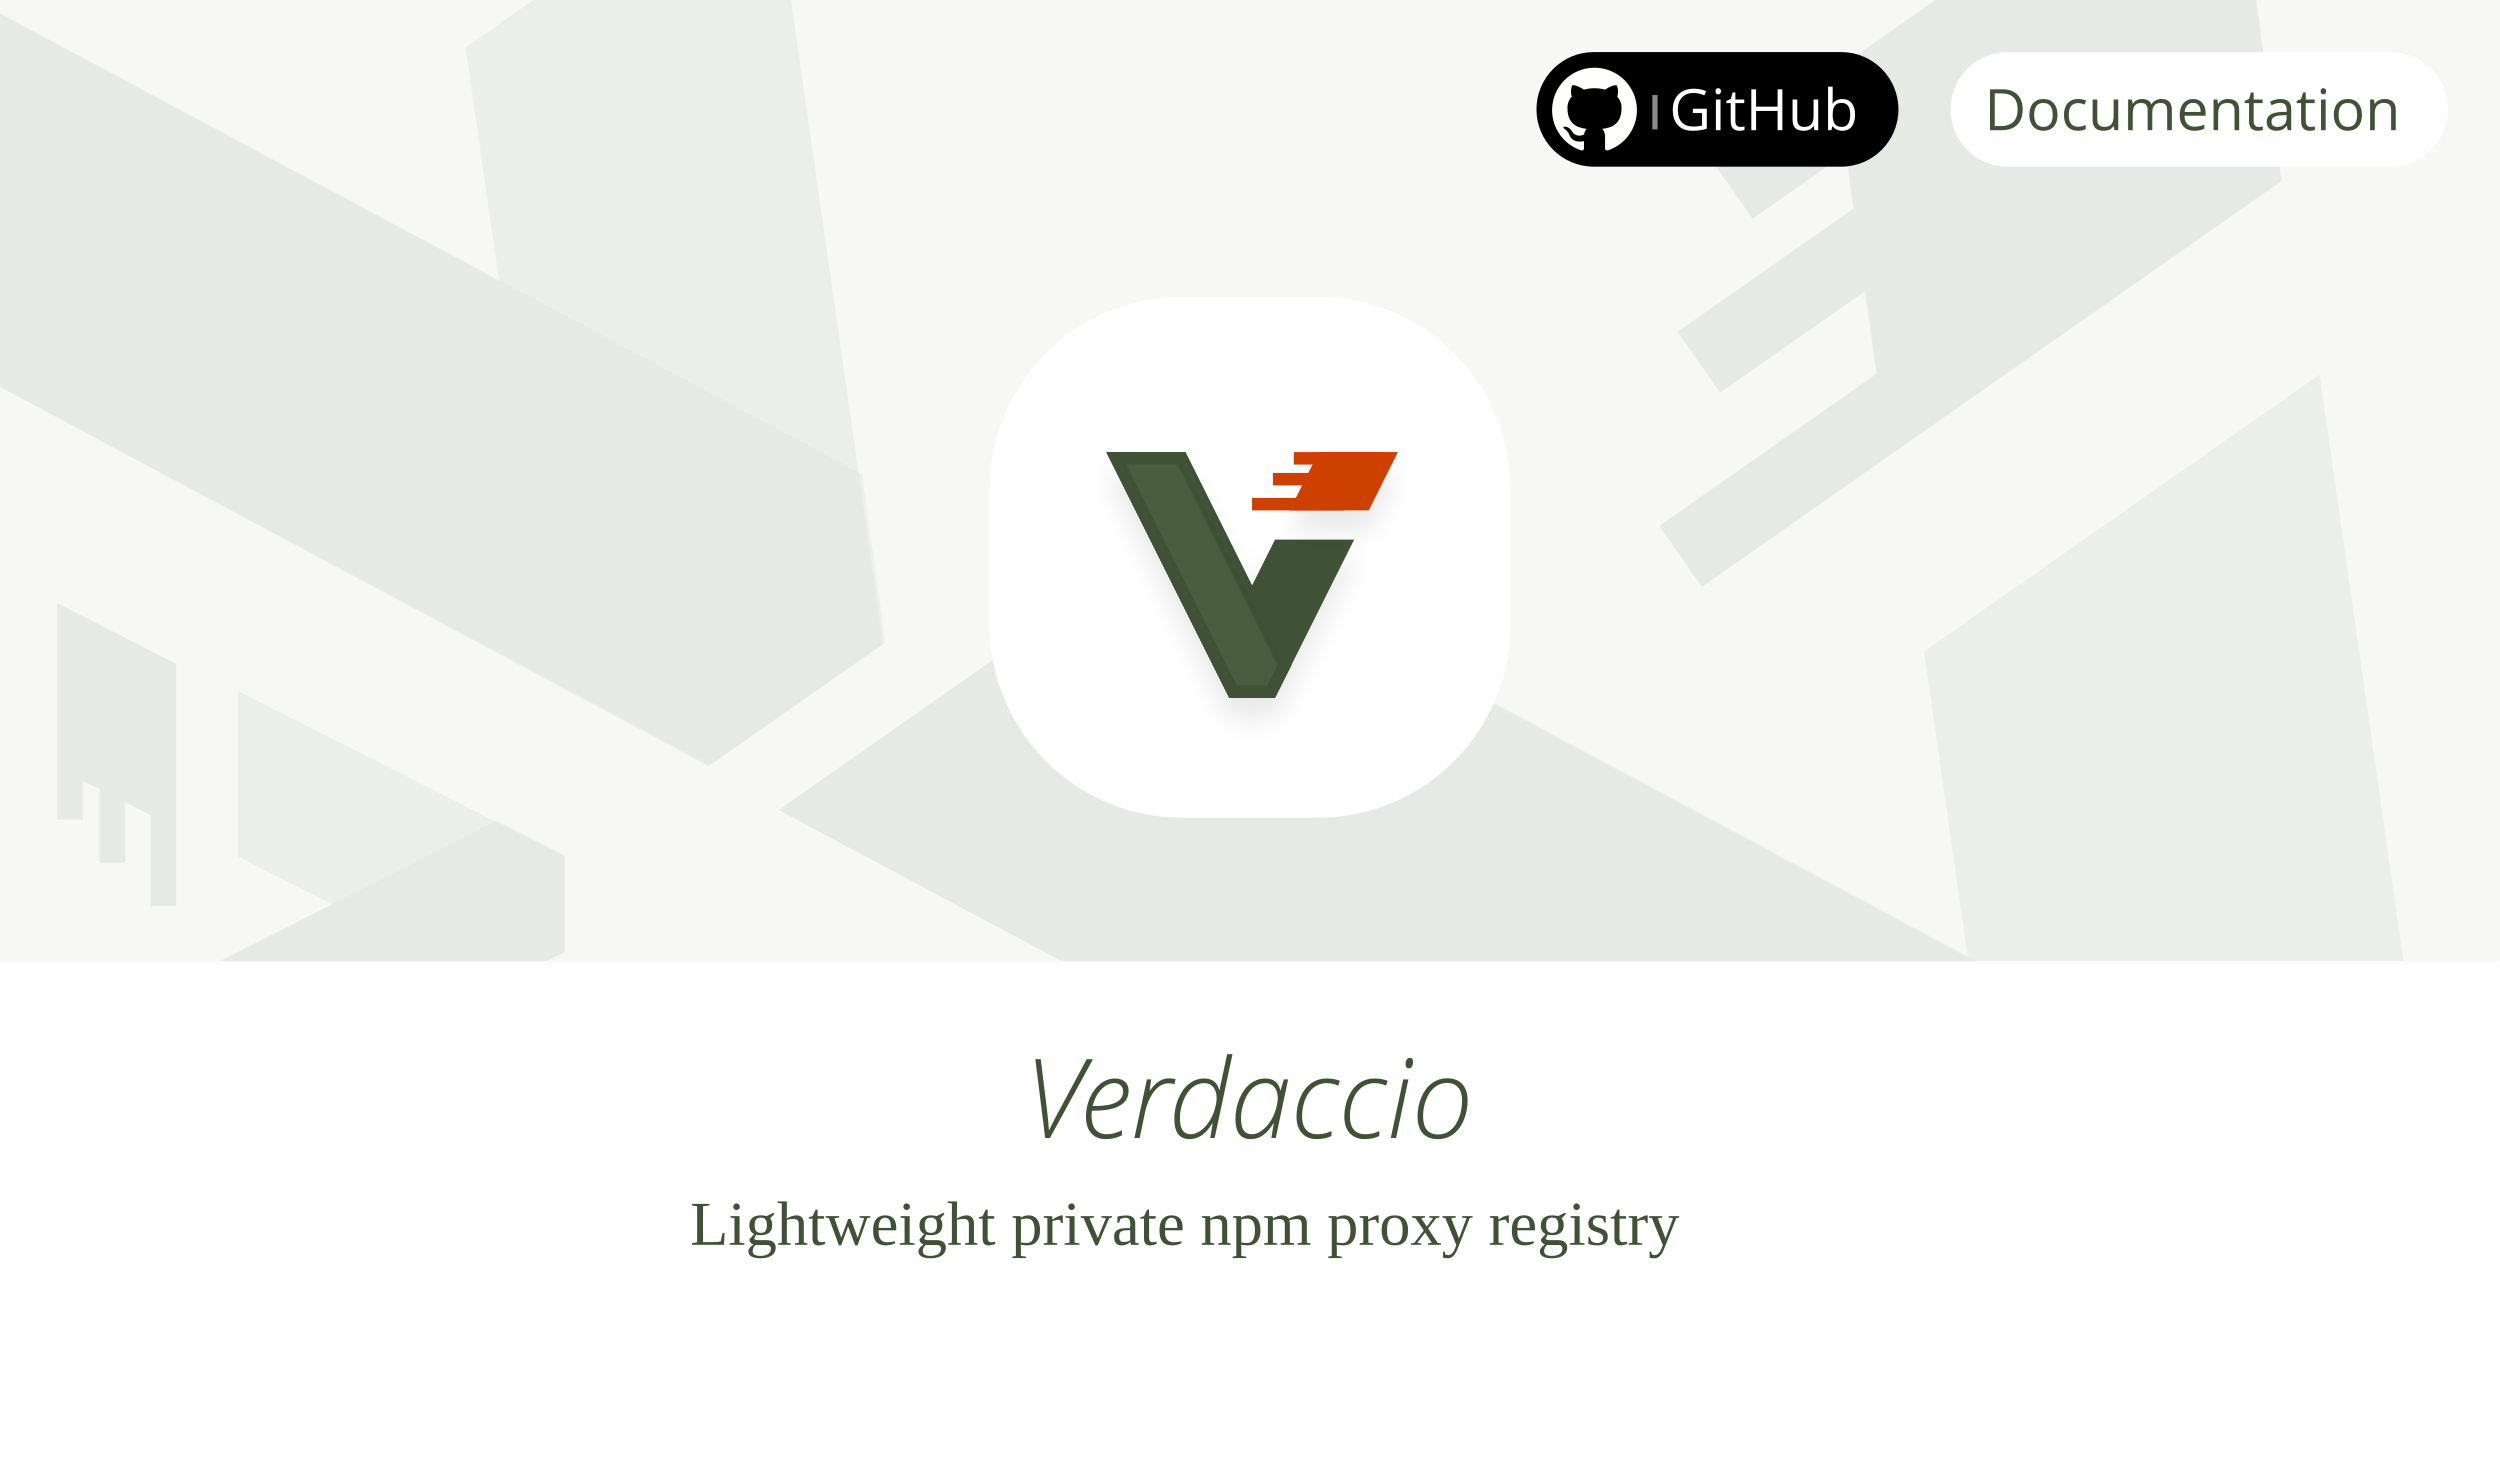
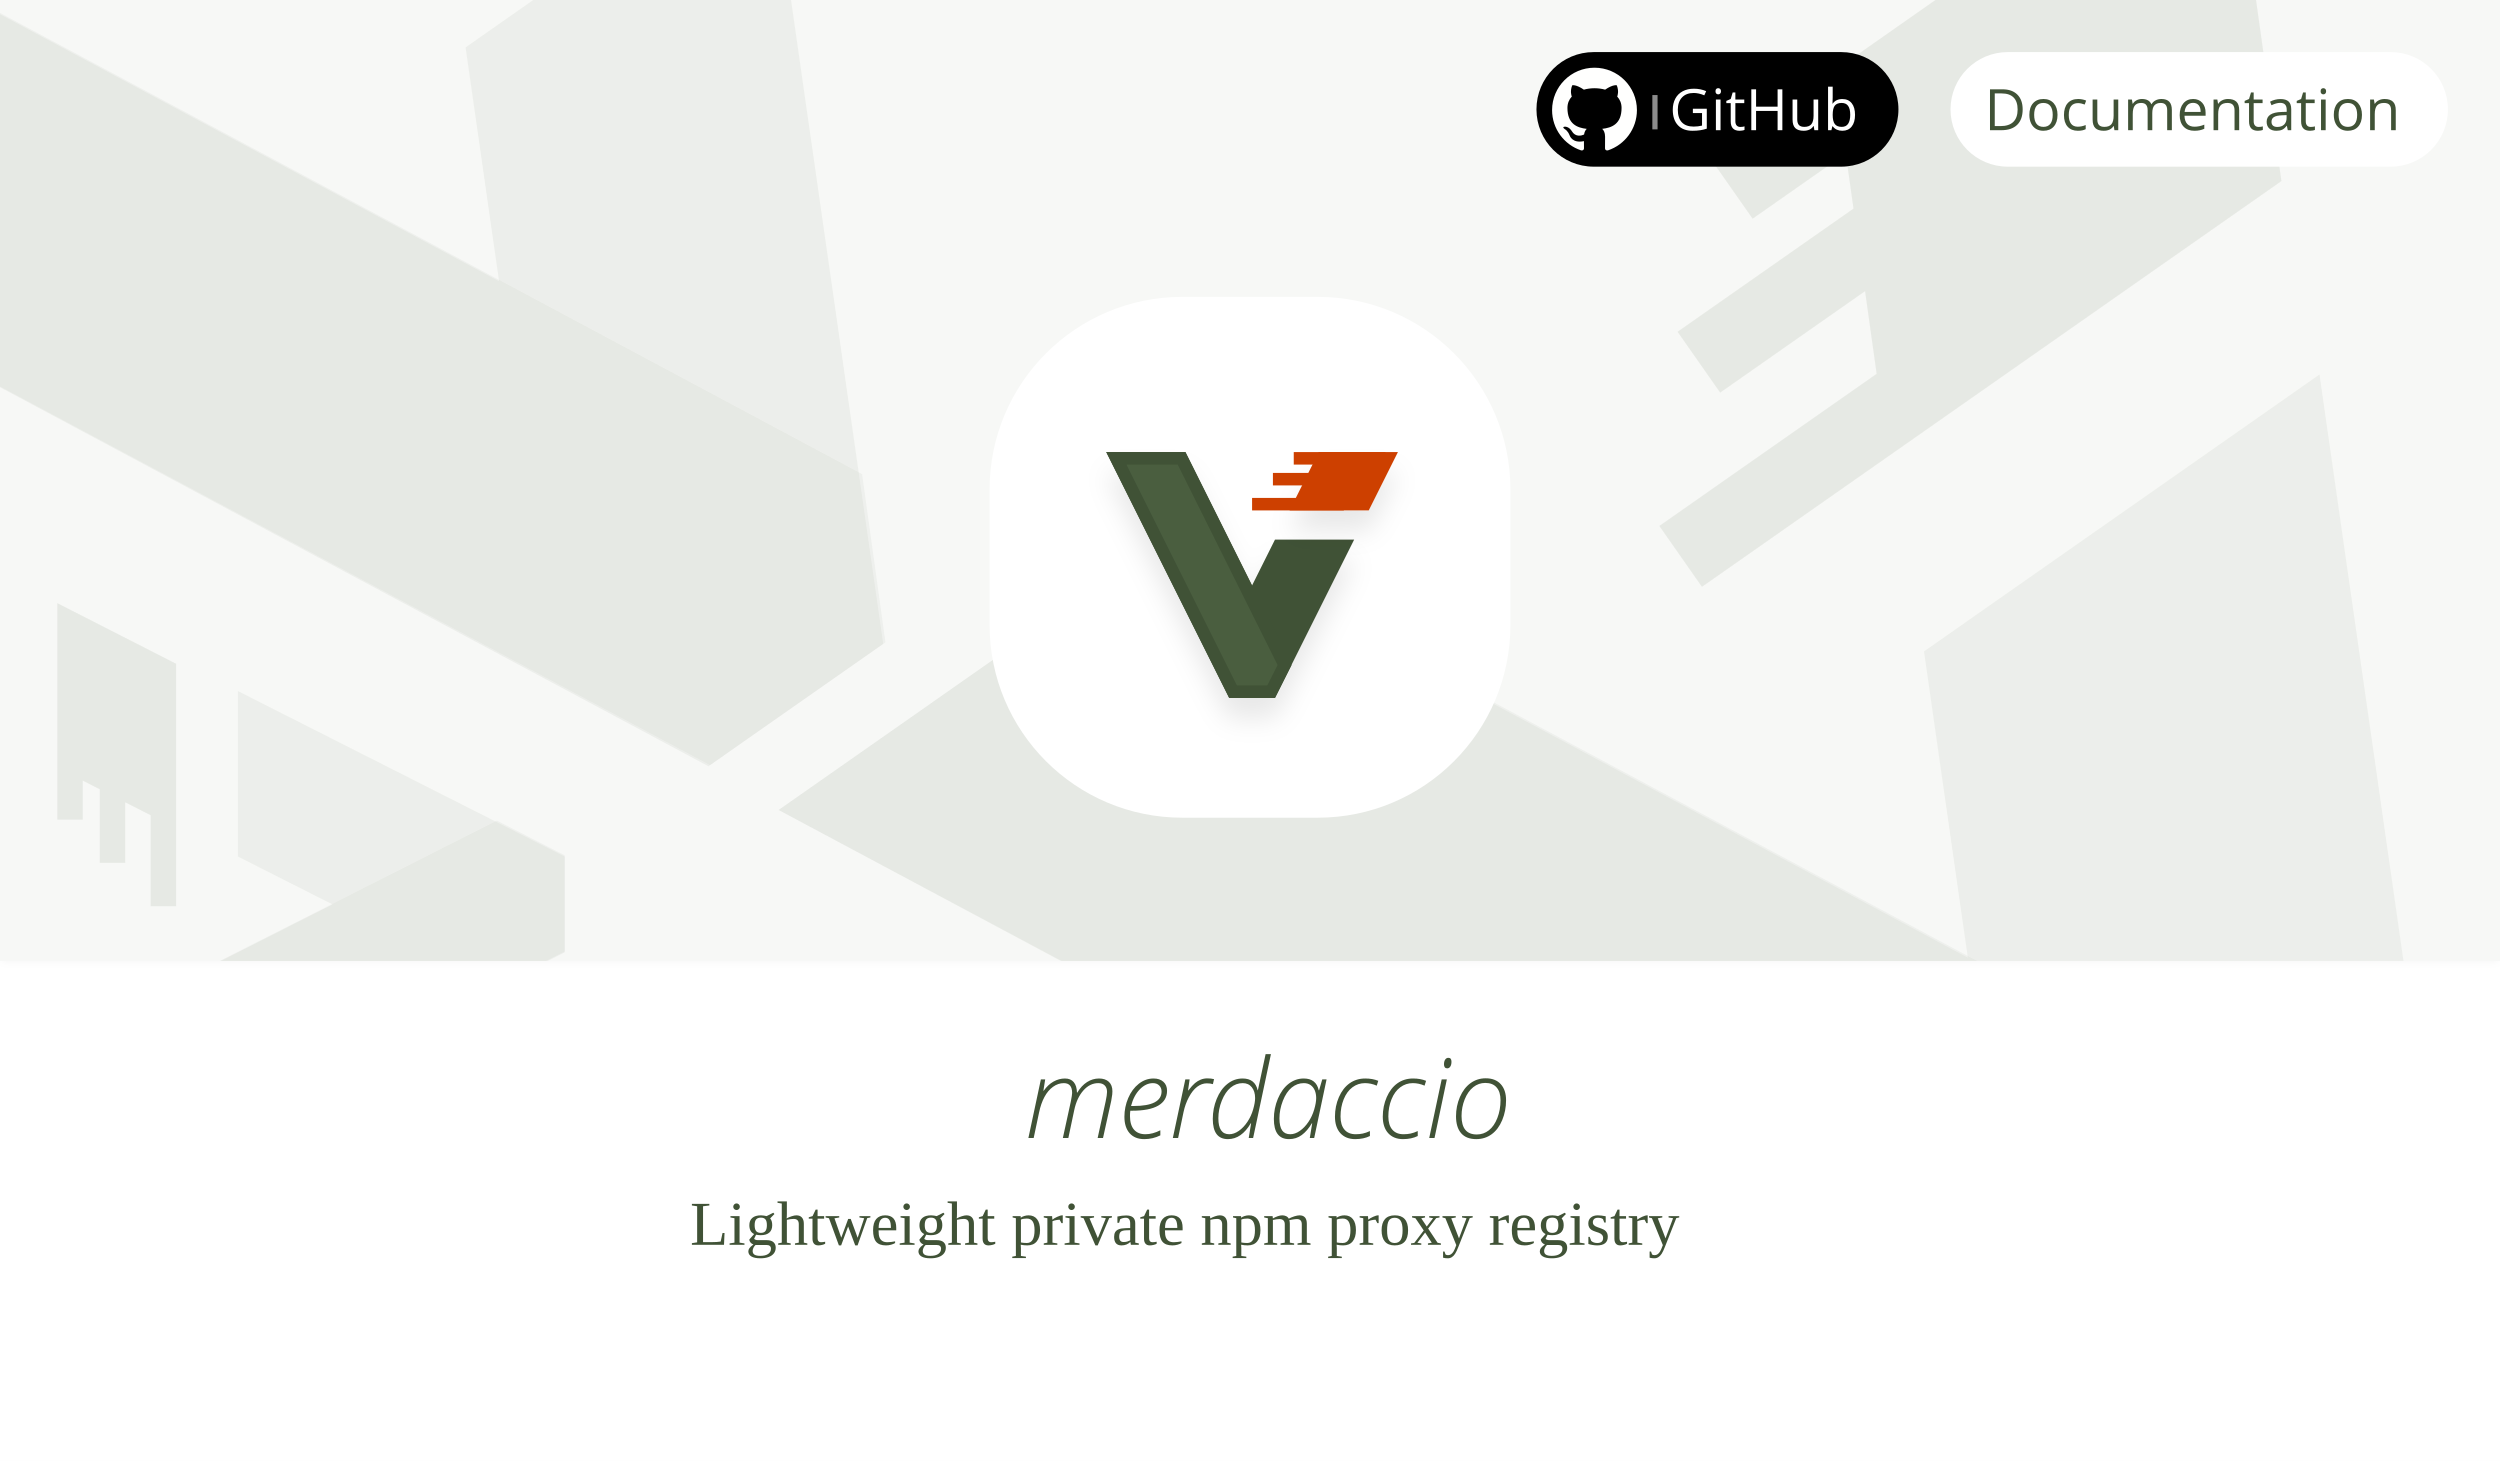
<svg xmlns="http://www.w3.org/2000/svg" xmlns:xlink="http://www.w3.org/1999/xlink" width="960px" height="561px" viewBox="0 0 960 561" version="1.1">
  <defs>
    <rect id="path-1" x="0" y="0" width="960" height="369" />
    <filter x="-0.7%" y="-2.0%" width="101.4%" height="103.5%" filterUnits="objectBoundingBox" id="filter-3">
      <feOffset dx="0" dy="-1" in="SourceAlpha" result="shadowOffsetOuter1" />
      <feGaussianBlur stdDeviation="2" in="shadowOffsetOuter1" result="shadowBlurOuter1" />
      <feColorMatrix values="0 0 0 0 0   0 0 0 0 0   0 0 0 0 0  0 0 0 0.074 0" type="matrix" in="shadowBlurOuter1" />
    </filter>
    <polygon id="path-4" points="96 34.2 65.6 95 48 95 0.8 0.6 31.2 0.6 56.8 51.8 65.6 34.2 96 34.2" />
    <filter x="-20.0%" y="-11.7%" width="139.9%" height="140.3%" filterUnits="objectBoundingBox" id="filter-5">
      <feOffset dx="0" dy="8" in="SourceAlpha" result="shadowOffsetOuter1" />
      <feGaussianBlur stdDeviation="5" in="shadowOffsetOuter1" result="shadowBlurOuter1" />
      <feComposite in="shadowBlurOuter1" in2="SourceAlpha" operator="out" result="shadowBlurOuter1" />
      <feColorMatrix values="0 0 0 0 0   0 0 0 0 0   0 0 0 0 0  0 0 0 0.091 0" type="matrix" in="shadowBlurOuter1" />
    </filter>
    <polygon id="path-6" points="101.6 23 71.2 23 82.4 0.6 112.8 0.6 101.6 23" />
    <filter x="-45.7%" y="-49.1%" width="191.3%" height="269.6%" filterUnits="objectBoundingBox" id="filter-7">
      <feOffset dx="0" dy="8" in="SourceAlpha" result="shadowOffsetOuter1" />
      <feGaussianBlur stdDeviation="5" in="shadowOffsetOuter1" result="shadowBlurOuter1" />
      <feComposite in="shadowBlurOuter1" in2="SourceAlpha" operator="out" result="shadowBlurOuter1" />
      <feColorMatrix values="0 0 0 0 0   0 0 0 0 0   0 0 0 0 0  0 0 0 0.091 0" type="matrix" in="shadowBlurOuter1" />
    </filter>
  </defs>
-   <g id="verdaccio.github.io" stroke="none" stroke-width="1" fill="none" fill-rule="evenodd">
+   <g id="merdaccio.github.io" stroke="none" stroke-width="1" fill="none" fill-rule="evenodd">
    <rect fill="#FFFFFF" x="0" y="0" width="960" height="561" />
    <g id="Group-5">
      <mask id="mask-2" fill="white">
        <use xlink:href="#path-1" />
      </mask>
      <g id="Rectangle">
        <use fill="black" fill-opacity="1" filter="url(#filter-3)" xlink:href="#path-1" />
        <use fill="#F7F8F6" fill-rule="evenodd" xlink:href="#path-1" />
      </g>
      <g id="Group" opacity="0.417" mask="url(#mask-2)" fill="#4A5E3F">
        <g transform="translate(740.6942, 349.0647) rotate(-35) translate(-740.6942, -349.0647) translate(400.6942, 64.56475)" id="Combined-Shape">
          <polygon fill-opacity="0.141" points="580.601 202.389 395.199 568.616 287.861 568.616 0 0 185.402 6.84789635e-14 341.53 308.402 395.199 202.389 580.601 202.389" />
          <path d="M426.89,133.165 L339.572,133.165 L339.572,104.63 L441.443,104.63 L455.996,76.094 L388.082,76.094 L388.082,47.559 L470.549,47.559 L480.251,28.535 L436.592,28.535 L436.592,0 L494.804,0 L679.143,0 L611.229,133.165 L426.89,133.165 Z" fill-opacity="0.234" />
          <polygon fill-opacity="0.114" points="396.562 568.616 288.854 568.616 0 0 186.042 0 435.451 492.609" />
        </g>
      </g>
      <g id="Group-Copy" opacity="0.417" mask="url(#mask-2)" fill="#4A5E3F">
        <g transform="translate(180.3228, 94.00866) rotate(-35) translate(-180.3228, -94.00866) translate(-79.17717, -123.4913)" id="Combined-Shape">
          <polygon fill-opacity="0.141" points="443.271 154.518 301.722 434.121 219.773 434.121 0 0 141.549 5.22816235e-14 260.748 235.456 301.722 154.518 443.271 154.518" />
          <polygon fill-opacity="0.114" points="302.763 434.121 220.531 434.121 0 0 142.037 0 332.453 376.092" />
        </g>
      </g>
      <g id="Group-Copy" opacity="0.417" mask="url(#mask-2)" fill="#4A5E3F">
        <g transform="translate(119.5064, 347.8317) rotate(-90) translate(-119.5064, -347.8317) translate(3.006397, 250.3317)" id="Combined-Shape">
          <polygon fill-opacity="0.141" points="198.952 69.352 135.421 194.845 98.64 194.845 0 0 63.531 2.34653377e-14 117.03 105.678 135.421 69.352 198.952 69.352" />
          <path d="M146.28,45.631 L116.359,45.631 L116.359,35.853 L151.267,35.853 L156.254,26.075 L132.982,26.075 L132.982,16.297 L161.241,16.297 L164.565,9.778 L149.605,9.778 L149.605,0 L169.552,0 L232.719,0 L209.447,45.631 L146.28,45.631 Z" fill-opacity="0.234" />
          <polygon fill-opacity="0.114" points="135.888 194.845 98.98 194.845 0 0 63.75 0 149.214 168.8" />
        </g>
      </g>
    </g>
    <text id="Lightweight-private" font-family=".SFNSDisplay, .SF NS Display" font-size="24" font-weight="normal" fill="#405236">
      <tspan x="265" y="478">Lightweight private npm proxy registry</tspan>
    </text>
-     <g id="Verdaccio-Copy-2" transform="translate(380, 114)">
+     <g id="merdaccio-Copy-2" transform="translate(380, 114)">
      <rect id="BG" fill="#FFFFFF" x="0" y="0" width="200" height="200" rx="74" />
      <g id="Group" transform="translate(44, 59)">
        <g id="Combined-Shape">
          <use fill="black" fill-opacity="1" filter="url(#filter-5)" xlink:href="#path-4" />
          <path stroke="#405236" stroke-width="4.8" d="M92.117,36.6 L67.083,36.6 L56.8,57.167 L29.717,3 L4.683,3 L49.483,92.6 L64.117,92.6 L92.117,36.6 Z" stroke-linejoin="square" fill="#405236" fill-rule="evenodd" />
        </g>
        <g id="Path">
          <use fill="black" fill-opacity="1" filter="url(#filter-7)" xlink:href="#path-6" />
          <path stroke="#CD4000" stroke-width="4.8" d="M100.117,20.6 L108.917,3 L83.883,3 L75.083,20.6 L100.117,20.6 Z" stroke-linejoin="square" fill="#CD4000" fill-rule="evenodd" />
        </g>
        <path d="M64.121,92.6 L69.27,82.376 L29.715,3 L4.683,3 L49.483,92.6 L64.121,92.6 Z" id="Combined-Shape" stroke="#405236" stroke-width="4.8" fill="#4A5E3F" />
        <path d="M75.2,3 L105.642,3" id="Line-3" stroke="#CD4000" stroke-width="4.8" stroke-linecap="square" />
        <path d="M67.2,11 L97.642,11" id="Line-3" stroke="#CD4000" stroke-width="4.8" stroke-linecap="square" />
        <path d="M59.2,20.6 L89.642,20.6" id="Line-3" stroke="#CD4000" stroke-width="4.8" stroke-linecap="square" />
      </g>
    </g>
    <g id="Group-3" transform="translate(749, 20)">
      <rect id="Rectangle-2-Copy" fill="#FFFFFF" x="0" y="0" width="191" height="44" rx="22" />
      <text id="Documentation" font-family="OpenSans-Semibold, Open Sans" font-size="22" font-weight="500" fill="#405236">
        <tspan x="13" y="30">Documentation</tspan>
      </text>
    </g>
    <g id="Group-2" transform="translate(590, 20)">
      <rect id="Rectangle-2" fill="#000000" x="0" y="0" width="139" height="44" rx="22" />
      <path d="M22.288,6 C13.294,6 6,13.293 6,22.29 C6,29.487 10.667,35.592 17.14,37.746 C17.955,37.896 18.252,37.393 18.252,36.961 C18.252,36.574 18.238,35.55 18.23,34.191 C13.699,35.175 12.743,32.007 12.743,32.007 C12.002,30.125 10.934,29.624 10.934,29.624 C9.455,28.614 11.046,28.634 11.046,28.634 C12.681,28.749 13.541,30.313 13.541,30.313 C14.994,32.802 17.354,32.083 18.282,31.666 C18.43,30.614 18.851,29.896 19.316,29.489 C15.699,29.078 11.896,27.68 11.896,21.438 C11.896,19.66 12.531,18.205 13.573,17.067 C13.405,16.655 12.846,14.998 13.733,12.756 C13.733,12.756 15.1,12.318 18.212,14.426 C19.511,14.064 20.905,13.884 22.29,13.877 C23.674,13.884 25.067,14.064 26.368,14.426 C29.478,12.318 30.843,12.756 30.843,12.756 C31.732,14.998 31.173,16.655 31.006,17.067 C32.05,18.205 32.68,19.66 32.68,21.438 C32.68,27.696 28.871,29.073 25.243,29.476 C25.827,29.979 26.348,30.973 26.348,32.492 C26.348,34.67 26.328,36.427 26.328,36.961 C26.328,37.397 26.622,37.904 27.448,37.745 C33.916,35.586 38.579,29.485 38.579,22.29 C38.579,13.293 31.285,6 22.288,6" id="Fill-50" fill="#FFFFFE" />
      <text id="GitHub" font-family="OpenSans-Semibold, Open Sans" font-size="22" font-weight="500" fill="#FFFFFF">
        <tspan x="51" y="30">GitHub</tspan>
      </text>
      <path d="M45.5,17.5 L45.5,28.68" id="Line" stroke="#FFFFFF" stroke-width="2" opacity="0.547" stroke-linecap="square" />
    </g>
    <g id="Group-4" transform="translate(393, 392)" fill="#405236" font-family="OpenSansLight-Italic, Open Sans" font-size="42.4" font-style="italic" font-weight="300">
-       <text id="Verdaccio">
-         <tspan x="0.416" y="45">Verdaccio</tspan>
+       <text id="merdaccio">
+         <tspan x="0.416" y="45">merdaccio</tspan>
      </text>
    </g>
  </g>
</svg>
